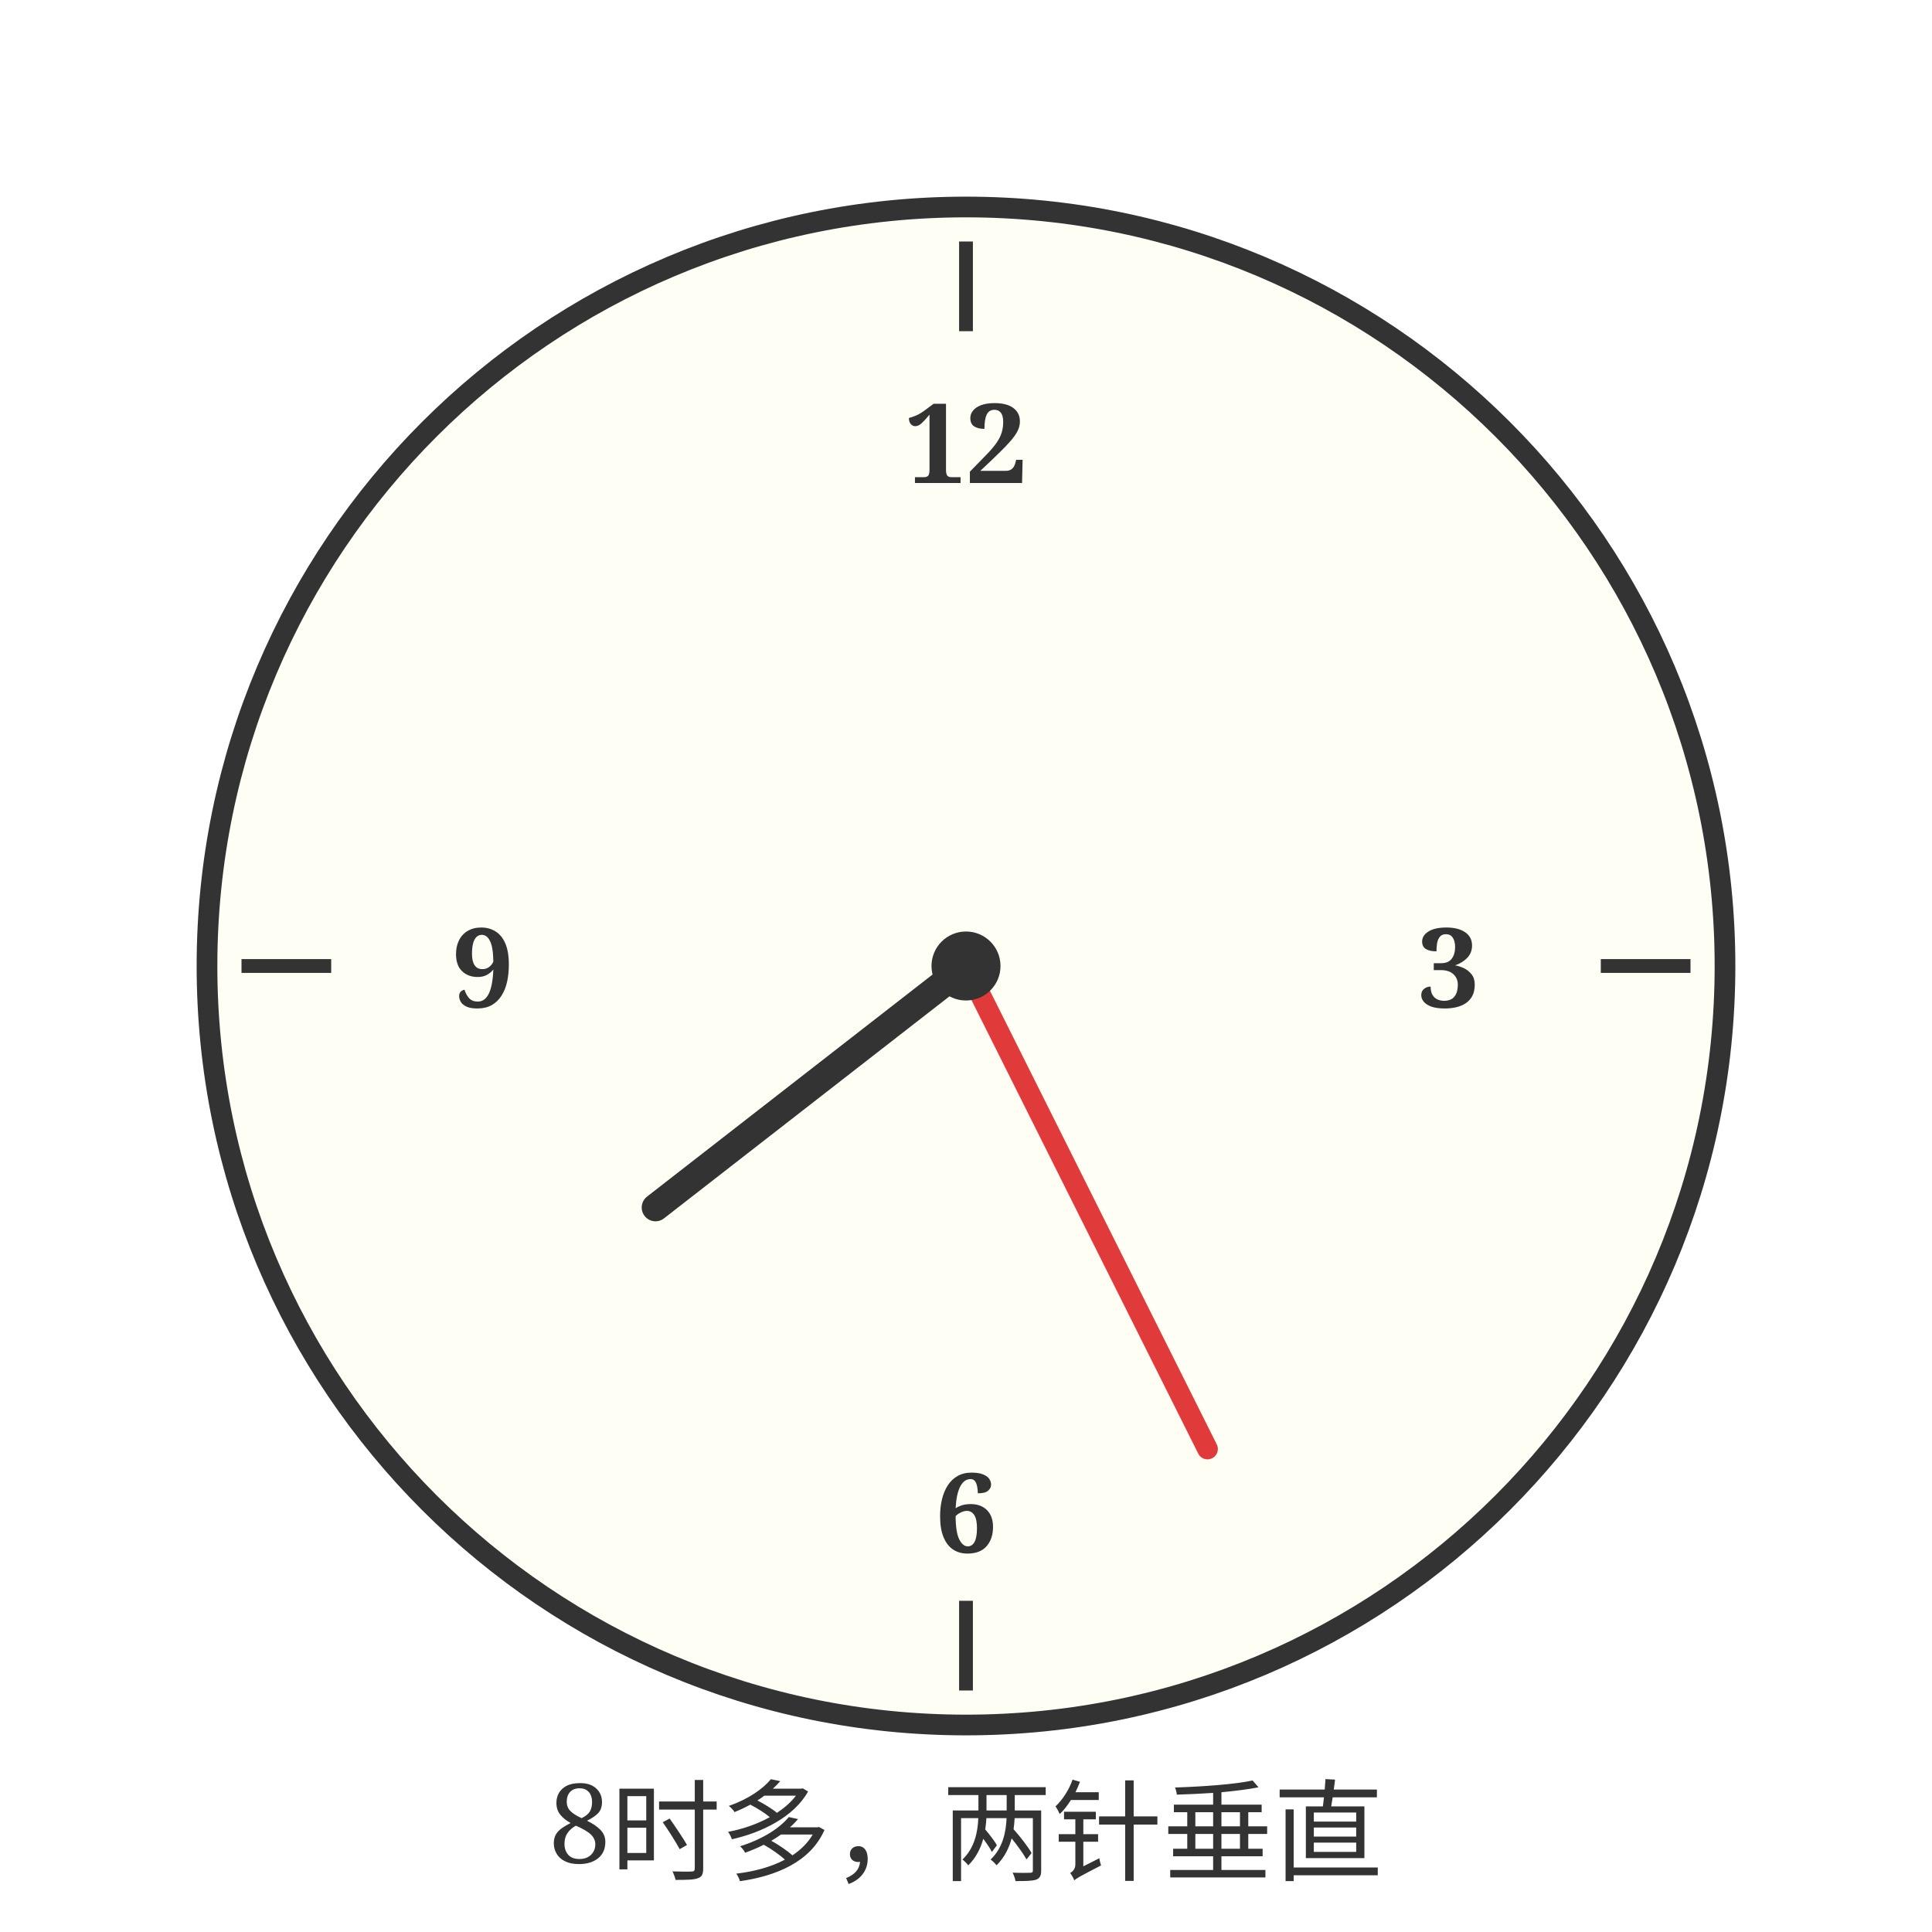
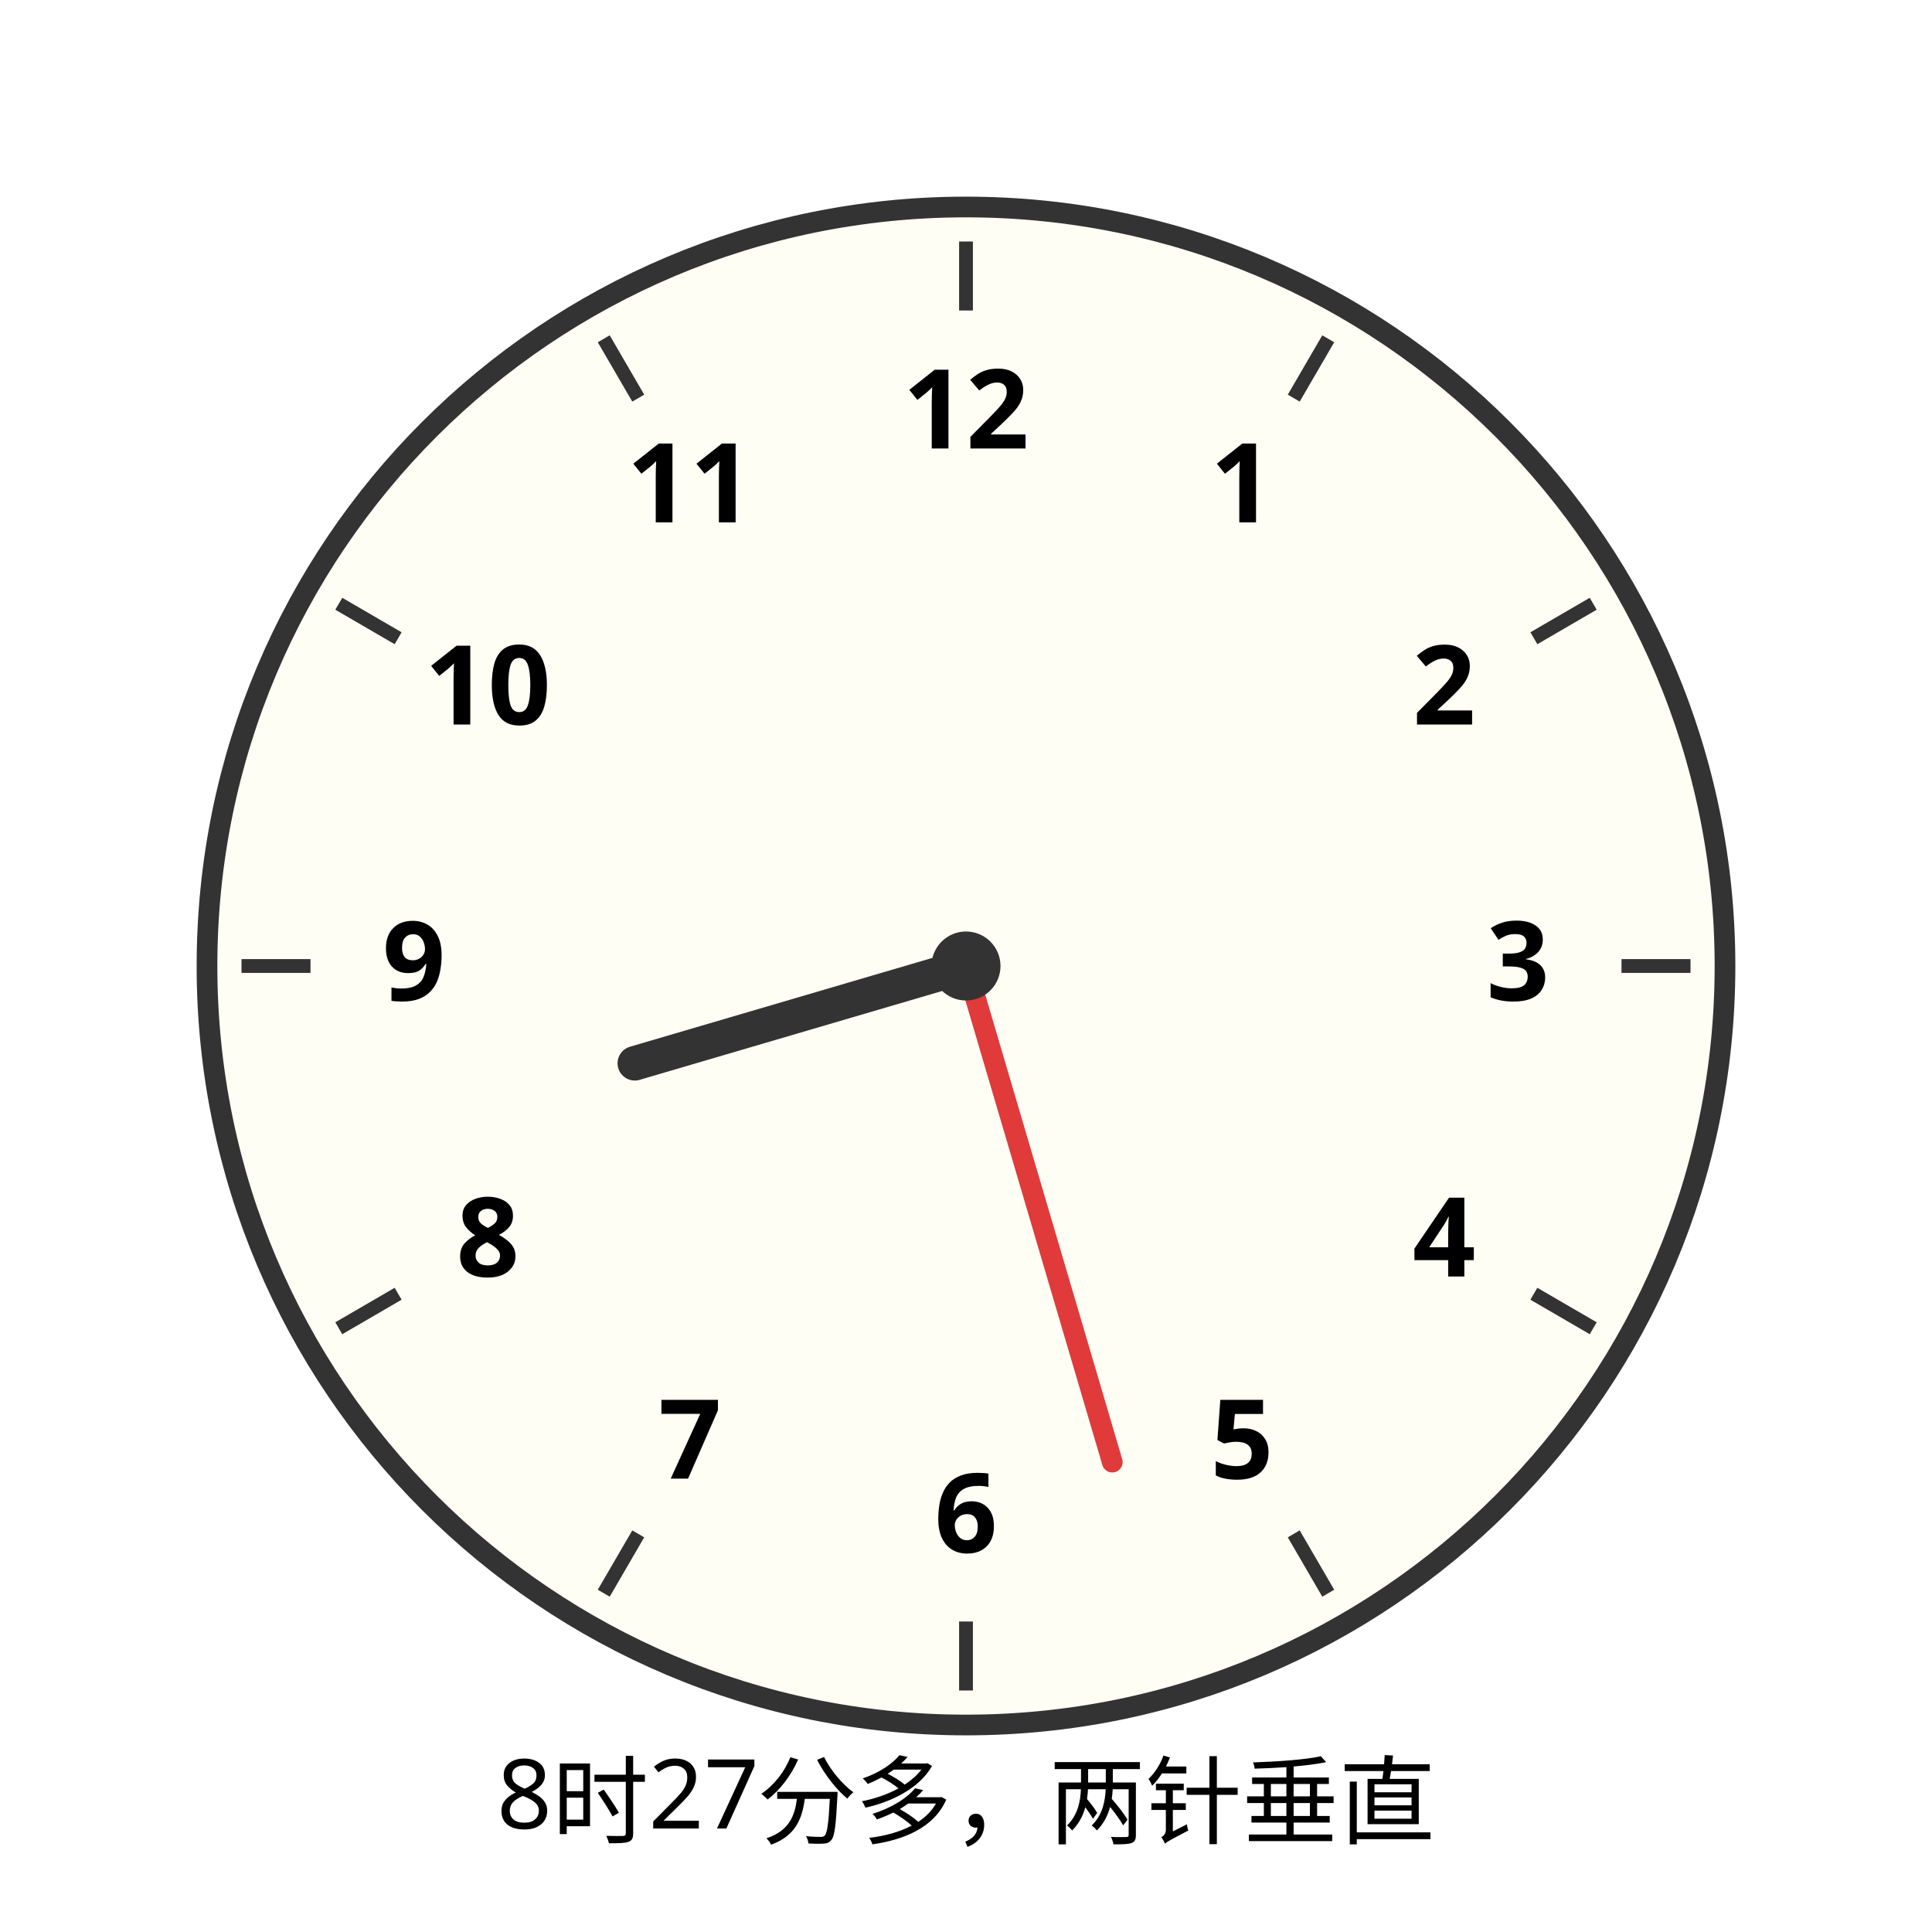
<svg xmlns="http://www.w3.org/2000/svg" viewBox="0 0 280 280" width="280" height="280">
-   <style>
-     text { font-family: SimSun, "Microsoft YaHei", serif; font-size: 16px; fill: #333; }
-   </style>
+   <style>text { font-family: "Microsoft YaHei", SimSun, sans-serif; }</style>
  <circle cx="140" cy="140" r="110" fill="#fffef5" stroke="#333" stroke-width="3" />
-   <g stroke="#333" stroke-width="2">
-     <line x1="140" y1="35" x2="140" y2="48" />
-     <line x1="140" y1="232" x2="140" y2="245" />
-     <line x1="35" y1="140" x2="48" y2="140" />
-     <line x1="232" y1="140" x2="245" y2="140" />
-   </g>
-   <text x="140" y="70" text-anchor="middle" font-weight="bold">12</text>
-   <text x="210" y="146" text-anchor="middle" font-weight="bold">3</text>
-   <text x="140" y="225" text-anchor="middle" font-weight="bold">6</text>
-   <text x="70" y="146" text-anchor="middle" font-weight="bold">9</text>
-   <line x1="140" y1="140" x2="95" y2="175" stroke="#333" stroke-width="4" stroke-linecap="round" />
-   <line x1="140" y1="140" x2="175" y2="210" stroke="#e03a3a" stroke-width="3" stroke-linecap="round" />
+   <line x1="140.0" y1="35.0" x2="140.0" y2="45.0" stroke="#333" stroke-width="2" />
+   <line x1="192.5" y1="49.1" x2="187.5" y2="57.7" stroke="#333" stroke-width="2" />
+   <line x1="230.9" y1="87.5" x2="222.3" y2="92.5" stroke="#333" stroke-width="2" />
+   <line x1="245.0" y1="140.0" x2="235.0" y2="140.0" stroke="#333" stroke-width="2" />
+   <line x1="230.9" y1="192.5" x2="222.3" y2="187.5" stroke="#333" stroke-width="2" />
+   <line x1="192.5" y1="230.9" x2="187.5" y2="222.3" stroke="#333" stroke-width="2" />
+   <line x1="140.0" y1="245.0" x2="140.0" y2="235.0" stroke="#333" stroke-width="2" />
+   <line x1="87.5" y1="230.9" x2="92.5" y2="222.3" stroke="#333" stroke-width="2" />
+   <line x1="49.1" y1="192.5" x2="57.7" y2="187.5" stroke="#333" stroke-width="2" />
+   <line x1="35.0" y1="140.0" x2="45.0" y2="140.0" stroke="#333" stroke-width="2" />
+   <line x1="49.1" y1="87.5" x2="57.7" y2="92.5" stroke="#333" stroke-width="2" />
+   <line x1="87.5" y1="49.1" x2="92.5" y2="57.7" stroke="#333" stroke-width="2" />
+   <text x="140.0" y="65.0" text-anchor="middle" font-weight="bold" font-size="16">12</text>
+   <text x="180.0" y="75.7" text-anchor="middle" font-weight="bold" font-size="16">1</text>
+   <text x="209.3" y="105.0" text-anchor="middle" font-weight="bold" font-size="16">2</text>
+   <text x="220.0" y="145.0" text-anchor="middle" font-weight="bold" font-size="16">3</text>
+   <text x="209.3" y="185.0" text-anchor="middle" font-weight="bold" font-size="16">4</text>
+   <text x="180.0" y="214.3" text-anchor="middle" font-weight="bold" font-size="16">5</text>
+   <text x="140.0" y="225.0" text-anchor="middle" font-weight="bold" font-size="16">6</text>
+   <text x="100.0" y="214.3" text-anchor="middle" font-weight="bold" font-size="16">7</text>
+   <text x="70.7" y="185.0" text-anchor="middle" font-weight="bold" font-size="16">8</text>
+   <text x="60.0" y="145.0" text-anchor="middle" font-weight="bold" font-size="16">9</text>
+   <text x="70.7" y="105.0" text-anchor="middle" font-weight="bold" font-size="16">10</text>
+   <text x="100.0" y="75.7" text-anchor="middle" font-weight="bold" font-size="16">11</text>
+   <line x1="140" y1="140" x2="92.0" y2="154.1" stroke="#333" stroke-width="5" stroke-linecap="round" />
+   <line x1="140" y1="140" x2="161.2" y2="211.9" stroke="#e03a3a" stroke-width="3" stroke-linecap="round" />
  <circle cx="140" cy="140" r="5" fill="#333" />
-   <text x="140" y="270" text-anchor="middle">8时多，两针垂直</text>
+   <text x="140" y="265" text-anchor="middle" font-size="14">8时27分多，两针垂直</text>
</svg>
